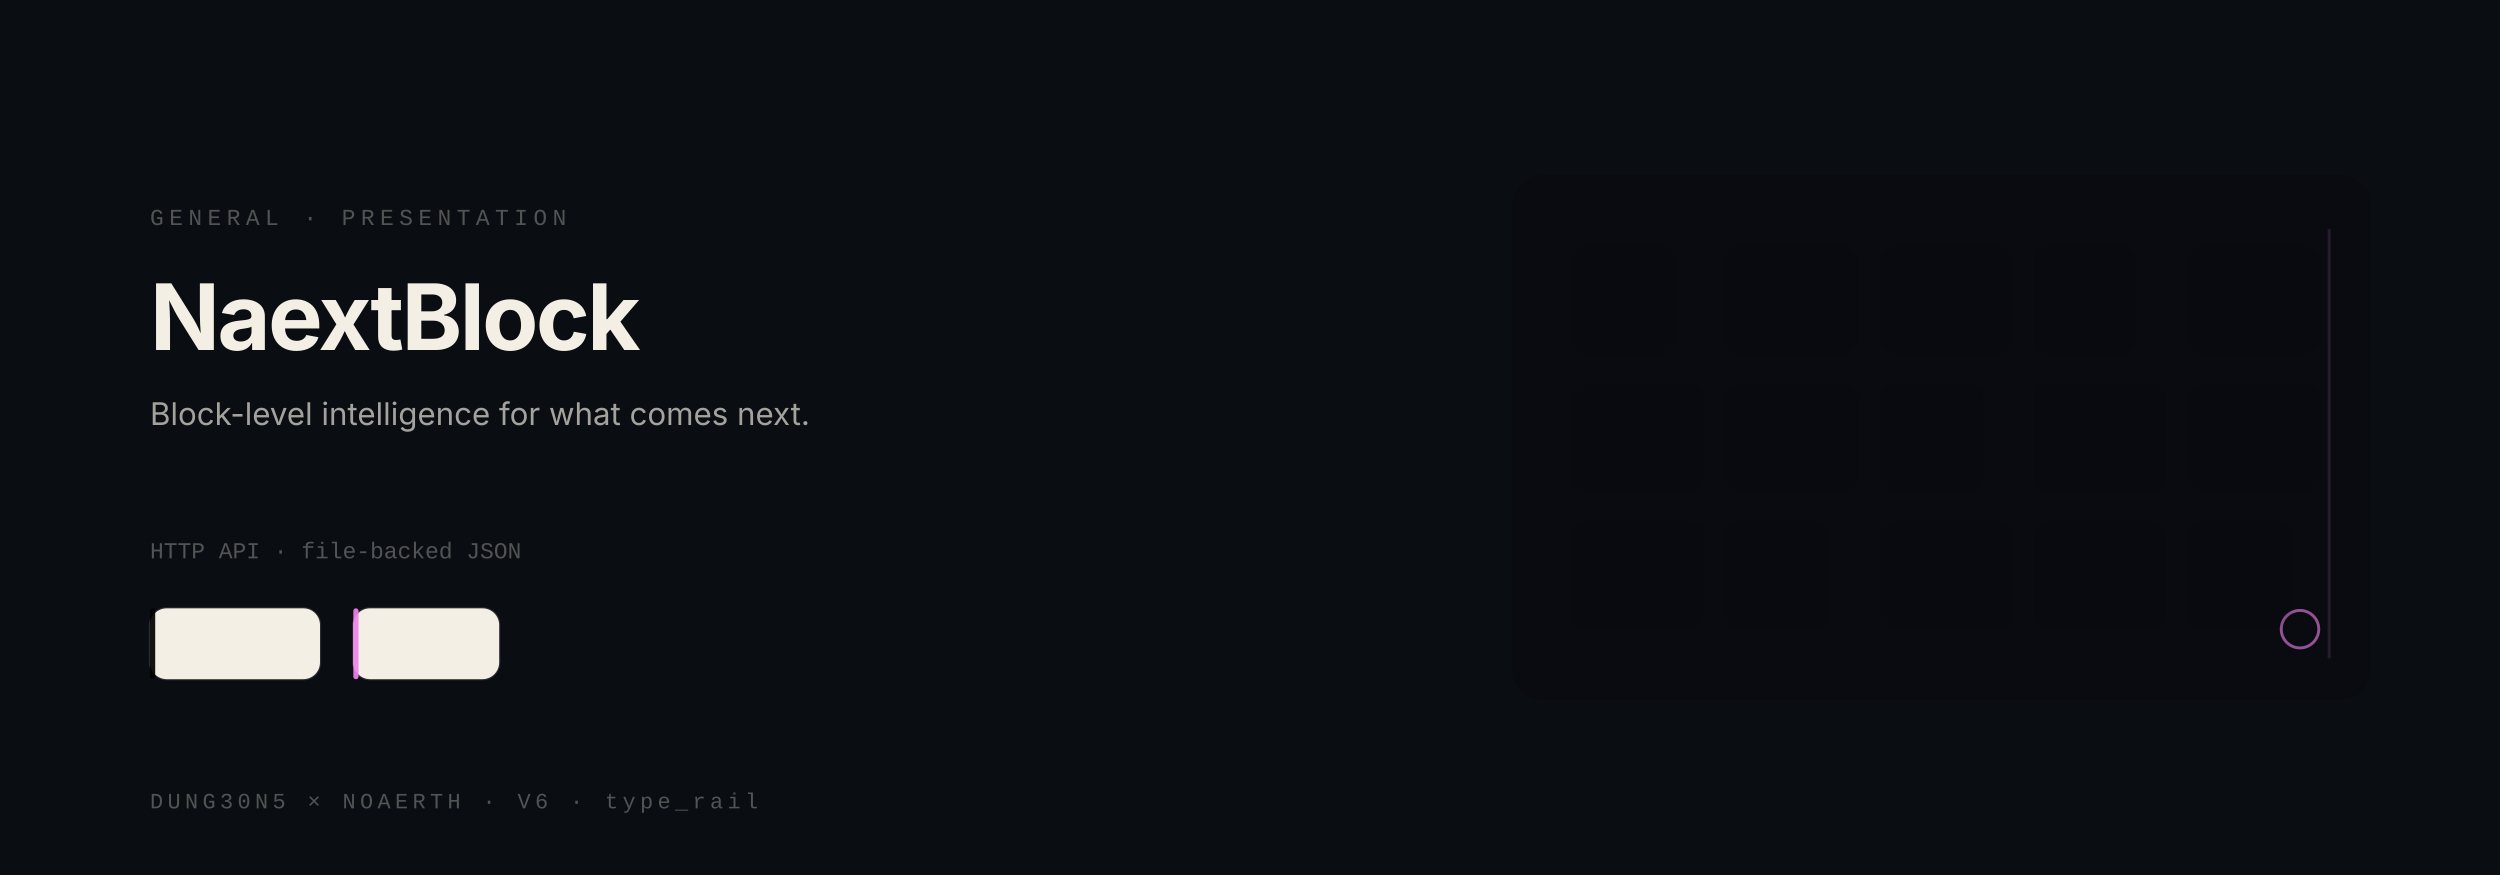
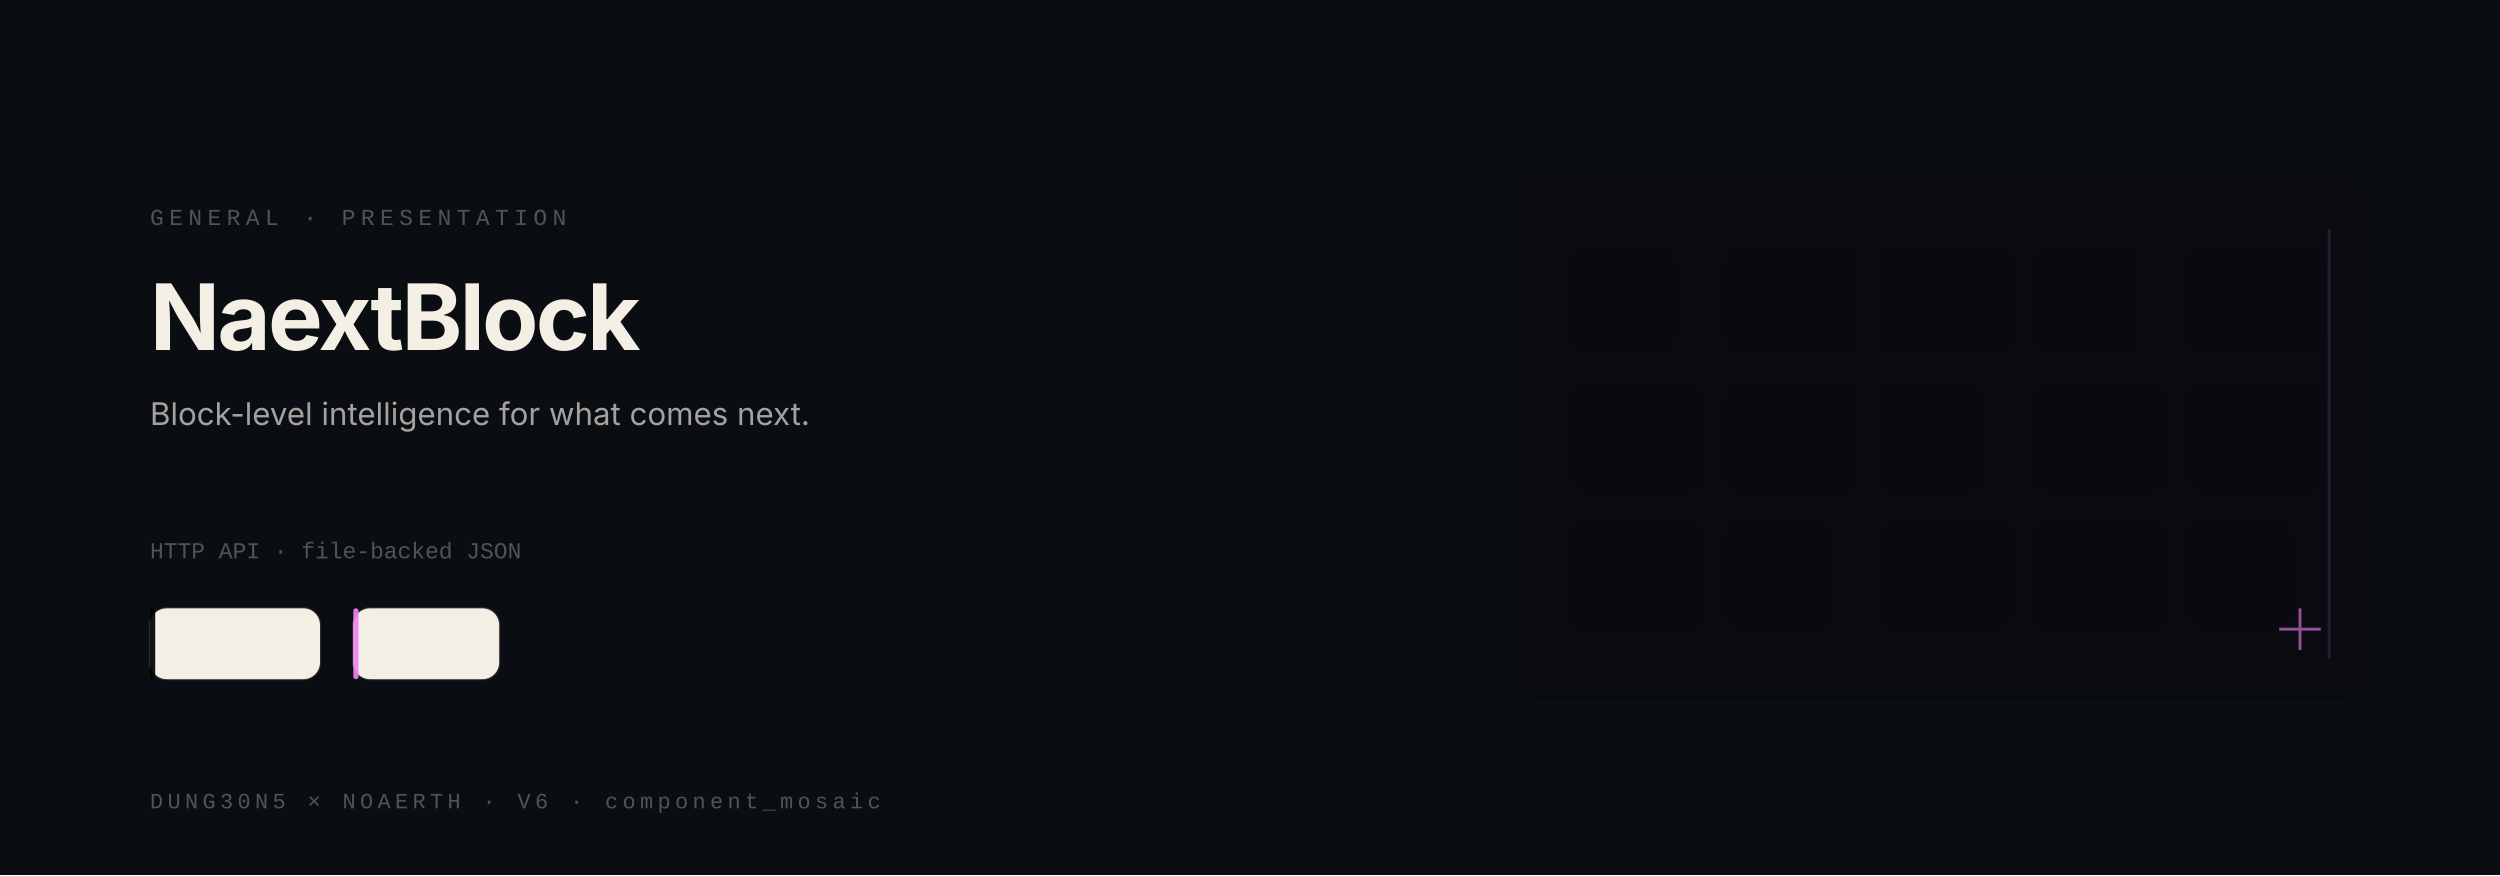
<svg xmlns="http://www.w3.org/2000/svg" viewBox="0 0 1200 420" width="1200" height="420" role="img" aria-label="NaextBlock: a composed grid assembles and a sweep resolves it">
  <rect width="1200" height="420" fill="#0a0d12" />
  <text x="72" y="108" font-family="ui-monospace, SFMono-Regular, Menlo, Monaco, Consolas, 'Liberation Mono', monospace" font-size="11" letter-spacing="2.6" fill="#f4efe44f">GENERAL · PRESENTATION</text>
  <text x="72" y="168" font-family="-apple-system, BlinkMacSystemFont, 'Segoe UI', Inter, Helvetica, Arial, sans-serif" font-size="44" font-weight="660" letter-spacing="-1.2" fill="#f4efe4">NaextBlock</text>
  <text x="72" y="204" font-family="-apple-system, BlinkMacSystemFont, 'Segoe UI', Inter, Helvetica, Arial, sans-serif" font-size="15" fill="#f4efe4a8">Block-level intelligence for what comes next.</text>
  <text x="72" y="268" font-family="ui-monospace, SFMono-Regular, Menlo, Monaco, Consolas, 'Liberation Mono', monospace" font-size="11" fill="#f4efe44f">HTTP API · file-backed JSON</text>
  <rect x="72.0" y="292.0" width="81.6" height="34.0" rx="8" fill="#f4efe4" stroke="#f4efe424" stroke-width="1.1" />
  <rect x="72.0" y="292.0" width="2.5" height="34.0" rx="1.2" fill="mint" opacity="0.92" />
  <text x="112.8" y="314" font-family="ui-monospace, SFMono-Regular, Menlo, Monaco, Consolas, 'Liberation Mono', monospace" font-size="11" fill="#f4efe4" fill-opacity="0.82" text-anchor="middle">public-site</text>
  <rect x="169.6" y="292.0" width="70.0" height="34.0" rx="8" fill="#f4efe4" stroke="#f4efe424" stroke-width="1.1" />
  <rect x="169.6" y="292.0" width="2.5" height="34.0" rx="1.2" fill="violet" opacity="0.92" />
  <text x="204.6" y="314" font-family="ui-monospace, SFMono-Regular, Menlo, Monaco, Consolas, 'Liberation Mono', monospace" font-size="11" fill="#f4efe4" fill-opacity="0.82" text-anchor="middle">legacy</text>
  <rect x="726.0" y="84.0" width="412.0" height="252.0" rx="14" fill="mint" fill-opacity="0.12" />
  <rect x="729.0" y="87.0" width="406.0" height="246.0" rx="12" fill="none" stroke="mint" stroke-width="1" stroke-opacity="0.18" />
-   <rect x="738.0" y="316.0" width="382.0" height="20" rx="5" fill="none" stroke="mint" stroke-width="1.1" opacity="0.30" />
-   <rect x="754.0" y="286.0" width="362.0" height="20" rx="5" fill="none" stroke="mint" stroke-width="1.1" opacity="0.24" />
-   <rect x="770.0" y="256.0" width="342.0" height="20" rx="5" fill="none" stroke="mint" stroke-width="1.1" opacity="0.18" />
-   <rect x="786.0" y="226.0" width="322.0" height="20" rx="5" fill="none" stroke="mint" stroke-width="1.1" opacity="0.12" />
+   <rect x="738.0" y="316.0" width="388.0" height="19" rx="5" fill="none" stroke="mint" stroke-width="1.1" opacity="0.32" />
+   <rect x="752.0" y="291.0" width="383.0" height="19" rx="5" fill="none" stroke="mint" stroke-width="1.1" opacity="0.27" />
+   <rect x="766.0" y="266.0" width="378.0" height="19" rx="5" fill="none" stroke="mint" stroke-width="1.1" opacity="0.22" />
  <rect x="734.0" y="92.0" width="396.0" height="236.0" rx="12" fill="none" stroke="mint" stroke-width="1" stroke-opacity="0.22" />
-   <circle cx="1104.0" cy="302.0" r="9" fill="none" stroke="violet" stroke-width="1.4" opacity="0.6" />
+   <path d="M1094.0 302.0 h20 M1104.0 292.0 v20" stroke="violet" stroke-width="1.4" opacity="0.6" />
  <rect x="754" y="118" width="50" height="52" rx="8" fill="mint" fill-opacity="0.08" stroke="mint" stroke-width="1" stroke-opacity="0.4" opacity="0.85" />
  <rect x="828" y="118" width="64" height="52" rx="8" fill="mint" fill-opacity="0.08" stroke="mint" stroke-width="1" stroke-opacity="0.4" opacity="0.85" />
  <rect x="902" y="118" width="64" height="52" rx="8" fill="mint" fill-opacity="0.08" stroke="mint" stroke-width="1" stroke-opacity="0.4" opacity="0.85" />
  <rect x="976" y="118" width="50" height="52" rx="8" fill="mint" fill-opacity="0.08" stroke="mint" stroke-width="1" stroke-opacity="0.4" opacity="0.85" />
  <rect x="1050" y="118" width="64" height="52" rx="8" fill="mint" fill-opacity="0.08" stroke="mint" stroke-width="1" stroke-opacity="0.4" opacity="0.85" />
  <rect x="754" y="184" width="64" height="52" rx="8" fill="mint" fill-opacity="0.08" stroke="mint" stroke-width="1" stroke-opacity="0.4" opacity="0.85" />
  <rect x="828" y="184" width="64" height="52" rx="8" fill="mint" fill-opacity="0.08" stroke="mint" stroke-width="1" stroke-opacity="0.4" opacity="0.85" />
  <rect x="902" y="184" width="50" height="52" rx="8" fill="mint" fill-opacity="0.08" stroke="mint" stroke-width="1" stroke-opacity="0.4" opacity="0.85" />
  <rect x="976" y="184" width="64" height="52" rx="8" fill="mint" fill-opacity="0.08" stroke="mint" stroke-width="1" stroke-opacity="0.4" opacity="0.85" />
  <rect x="1050" y="184" width="64" height="52" rx="8" fill="mint" fill-opacity="0.08" stroke="mint" stroke-width="1" stroke-opacity="0.4" opacity="0.85" />
  <rect x="754" y="250" width="64" height="52" rx="8" fill="mint" fill-opacity="0.08" stroke="mint" stroke-width="1" stroke-opacity="0.4" opacity="0.85" />
  <rect x="828" y="250" width="50" height="52" rx="8" fill="mint" fill-opacity="0.08" stroke="mint" stroke-width="1" stroke-opacity="0.4" opacity="0.85" />
  <rect x="902" y="250" width="64" height="52" rx="8" fill="mint" fill-opacity="0.08" stroke="mint" stroke-width="1" stroke-opacity="0.4" opacity="0.85" />
  <rect x="976" y="250" width="64" height="52" rx="8" fill="mint" fill-opacity="0.08" stroke="mint" stroke-width="1" stroke-opacity="0.4" opacity="0.85" />
  <rect x="1050" y="250" width="50" height="52" rx="8" fill="mint" fill-opacity="0.08" stroke="mint" stroke-width="1" stroke-opacity="0.4" opacity="0.85" />
  <line x1="1118" y1="110" x2="1118" y2="316" stroke="violet" stroke-width="1.4" opacity="0.14" />
-   <text x="72" y="388" font-family="ui-monospace, SFMono-Regular, Menlo, Monaco, Consolas, 'Liberation Mono', monospace" font-size="10.5" letter-spacing="2.1" fill="#f4efe44f">DUNG30N5 × NOAERTH · V6 · type_rail</text>
+   <text x="72" y="388" font-family="ui-monospace, SFMono-Regular, Menlo, Monaco, Consolas, 'Liberation Mono', monospace" font-size="10.5" letter-spacing="2.1" fill="#f4efe44f">DUNG30N5 × NOAERTH · V6 · component_mosaic</text>
</svg>
